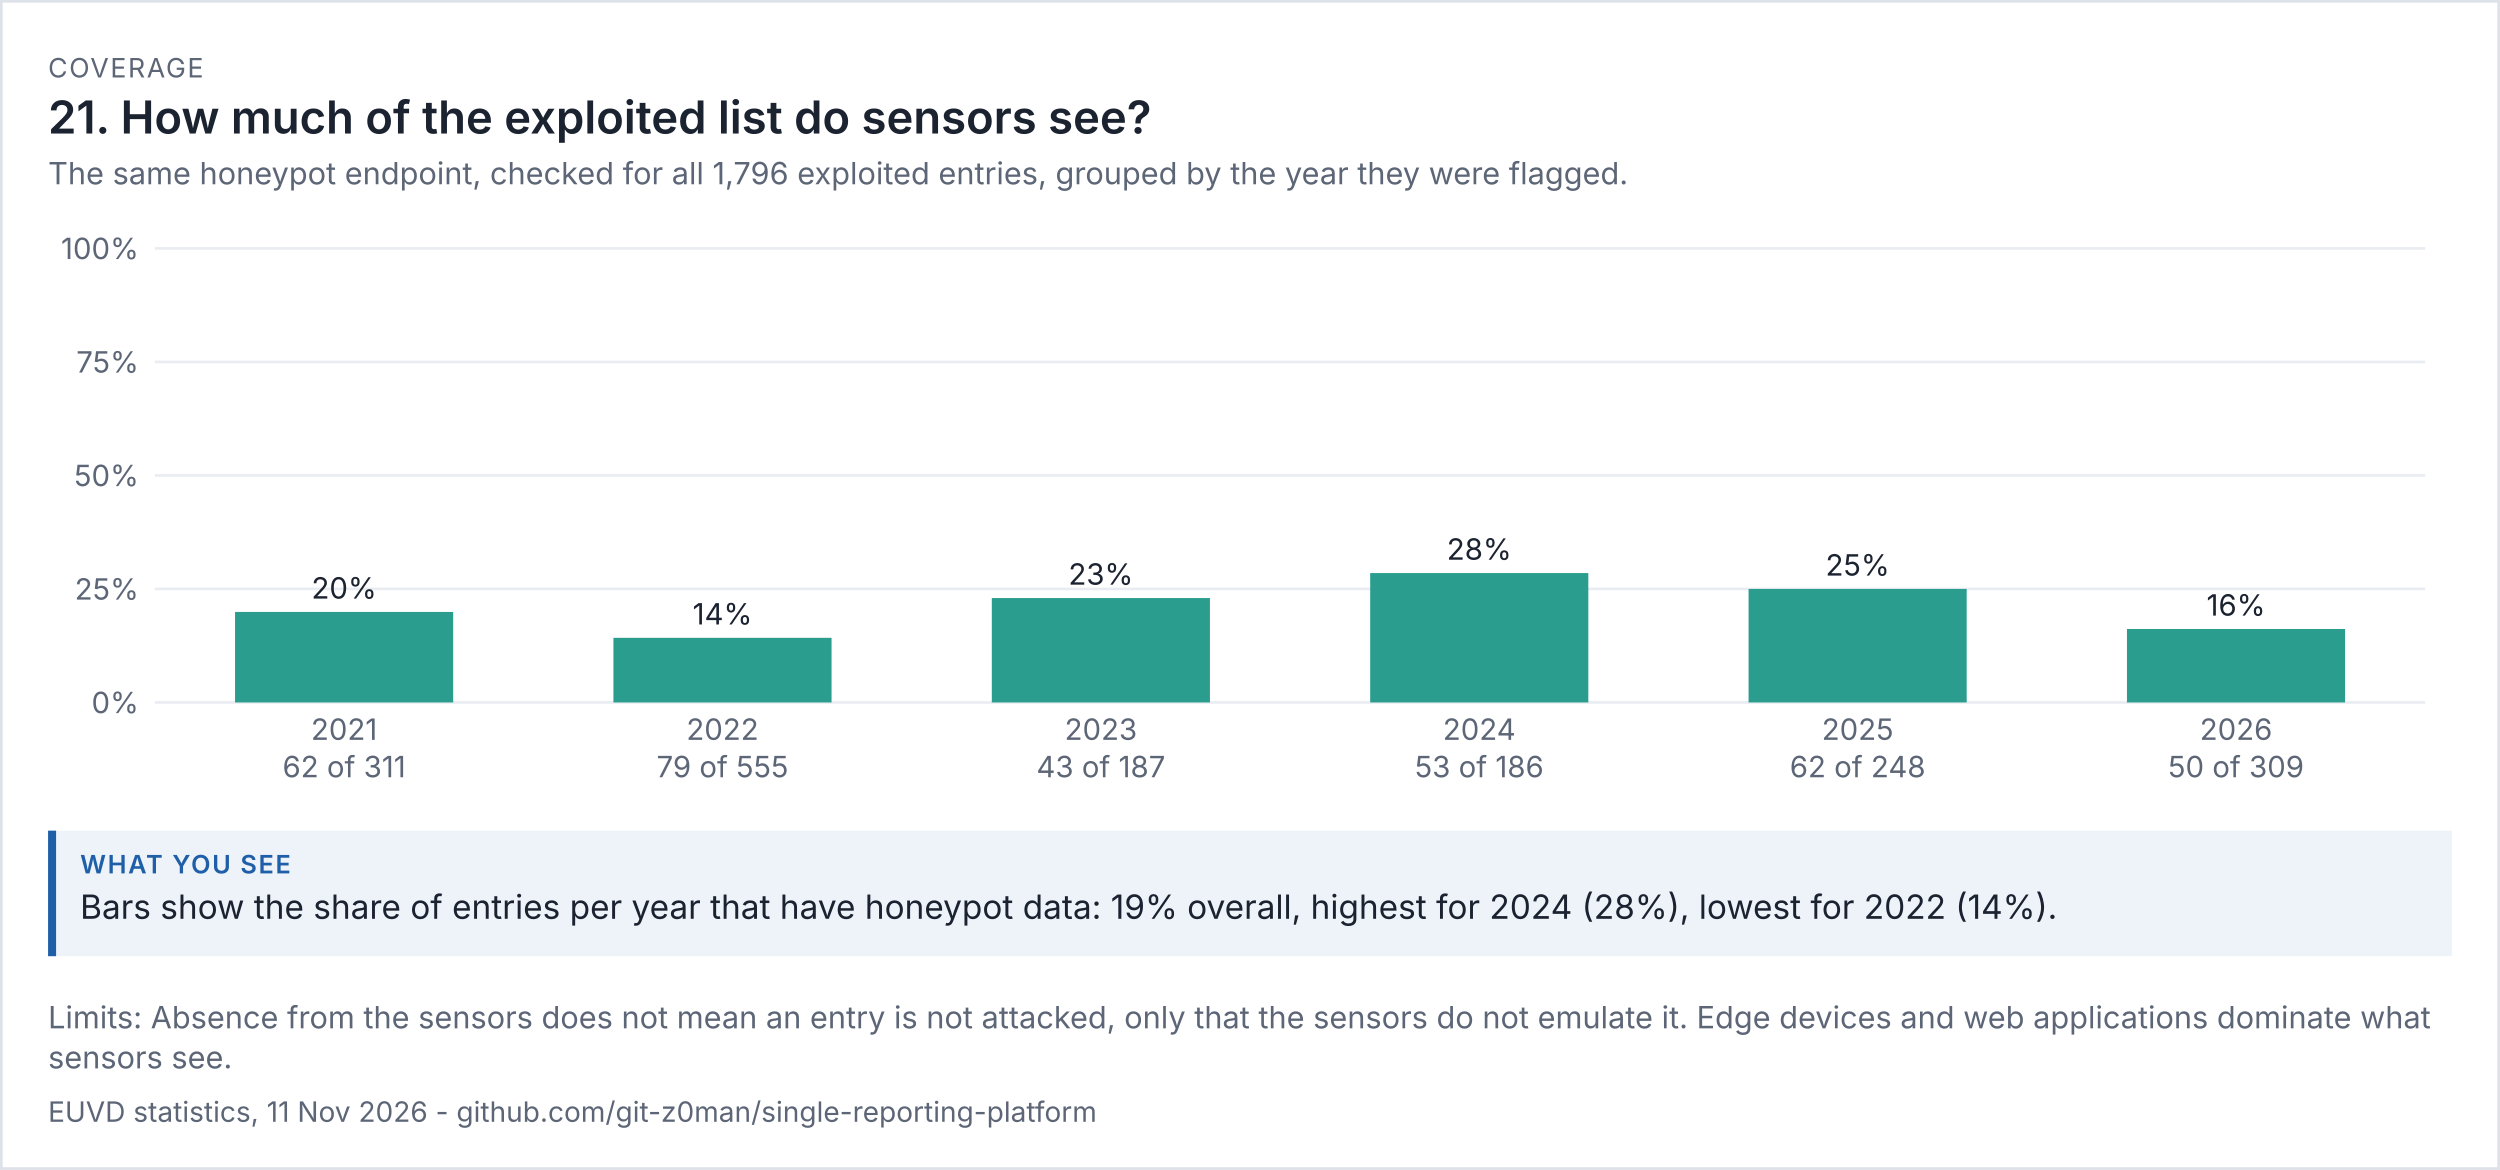
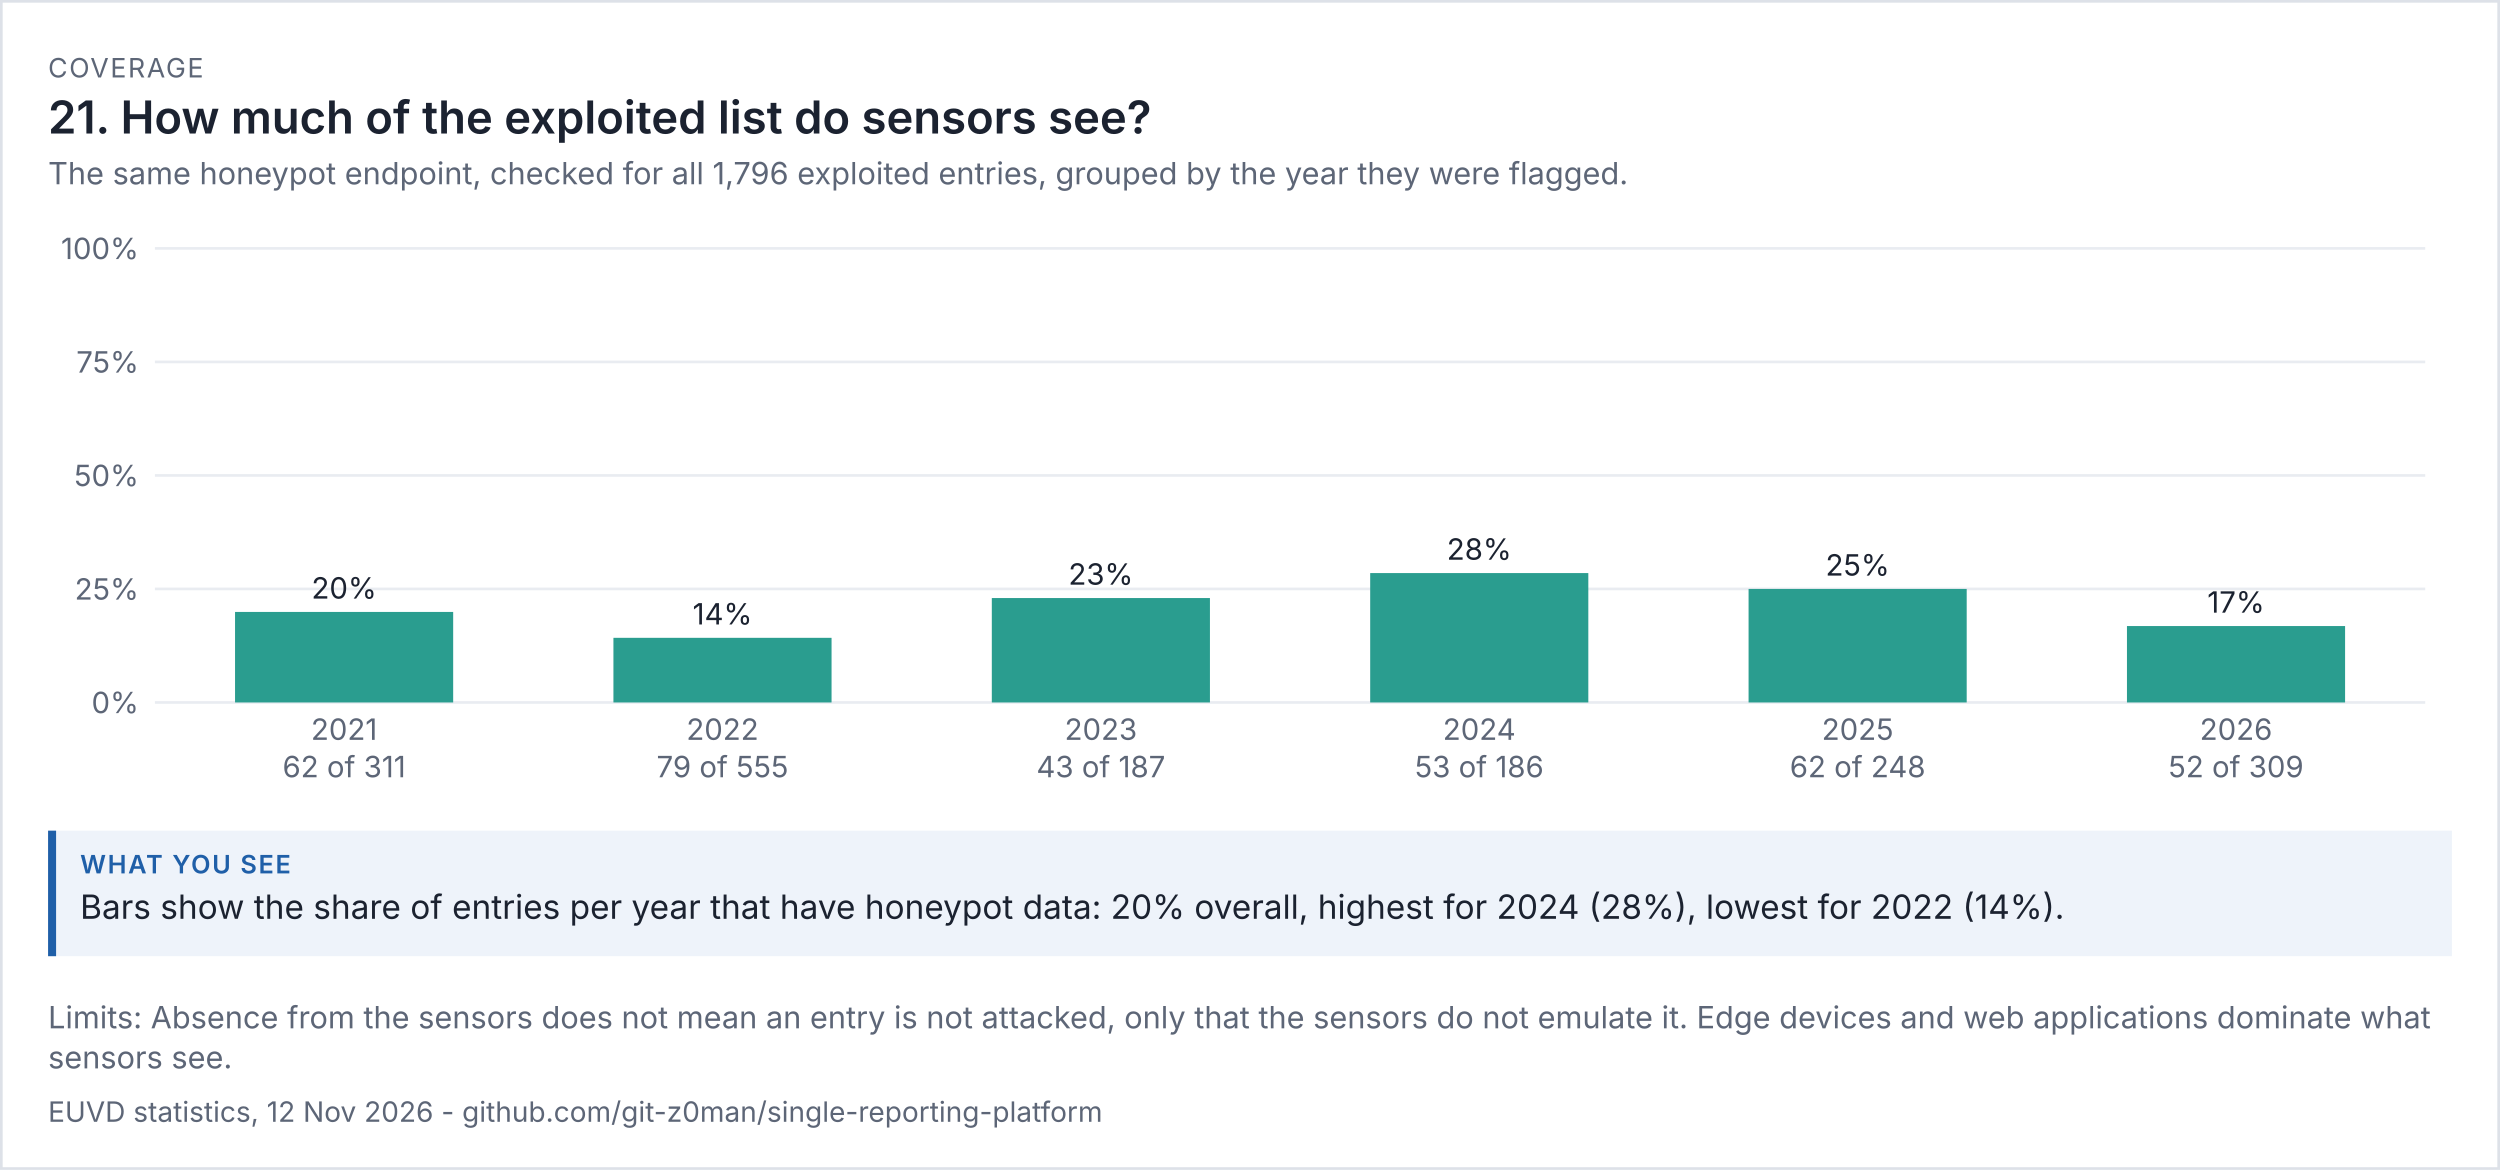
<svg xmlns="http://www.w3.org/2000/svg" viewBox="0 0 936 438" width="936" height="438" font-family="system-ui,-apple-system,'Segoe UI',sans-serif">
  <rect width="100%" height="100%" fill="#ffffff" />
  <rect x="0.5" y="0.5" width="935" height="437" fill="none" stroke="#dde1e8" />
  <text x="18" y="29" font-size="10" letter-spacing="0.6" fill="#5d6677">COVERAGE</text>
  <text x="18" y="50" font-size="17" fill="#1b2230" font-weight="600">21. How much of the exploited list do sensors see?</text>
  <text x="18" y="69" font-size="11.5" fill="#5d6677">The same honeypot endpoint, checked for all 1,796 exploited entries, grouped by the year they were flagged.</text>
  <g transform="translate(18,79) scale(1)" font-size="11">
    <svg viewBox="0 0 900 220" role="img" width="900" height="220">
      <g>
        <line x1="40" x2="890" y1="184" y2="184" stroke="rgb(233, 236, 241)" />
        <text x="34" y="188" text-anchor="end" fill="rgb(93, 102, 119)">0%</text>
        <line x1="40" x2="890" y1="141.5" y2="141.5" stroke="rgb(233, 236, 241)" />
        <text x="34" y="145.5" text-anchor="end" fill="rgb(93, 102, 119)">25%</text>
        <line x1="40" x2="890" y1="99" y2="99" stroke="rgb(233, 236, 241)" />
        <text x="34" y="103" text-anchor="end" fill="rgb(93, 102, 119)">50%</text>
        <line x1="40" x2="890" y1="56.5" y2="56.5" stroke="rgb(233, 236, 241)" />
        <text x="34" y="60.5" text-anchor="end" fill="rgb(93, 102, 119)">75%</text>
        <line x1="40" x2="890" y1="14" y2="14" stroke="rgb(233, 236, 241)" />
        <text x="34" y="18" text-anchor="end" fill="rgb(93, 102, 119)">100%</text>
        <rect x="70" y="150.109" width="81.667" height="33.891" fill="rgb(42, 157, 143)" />
        <text x="110.833" y="145.109" text-anchor="middle" class="t" fill="rgb(27, 34, 48)">20%</text>
        <text x="110.833" y="198" text-anchor="middle" fill="rgb(93, 102, 119)">2021</text>
        <text x="110.833" y="212" text-anchor="middle" fill="rgb(93, 102, 119)">62 of 311</text>
        <rect x="211.667" y="159.802" width="81.667" height="24.198" fill="rgb(42, 157, 143)" />
        <text x="252.5" y="154.802" text-anchor="middle" class="t" fill="rgb(27, 34, 48)">14%</text>
        <text x="252.5" y="198" text-anchor="middle" fill="rgb(93, 102, 119)">2022</text>
        <text x="252.5" y="212" text-anchor="middle" fill="rgb(93, 102, 119)">79 of 555</text>
        <rect x="353.333" y="144.909" width="81.667" height="39.091" fill="rgb(42, 157, 143)" />
        <text x="394.167" y="139.909" text-anchor="middle" class="t" fill="rgb(27, 34, 48)">23%</text>
        <text x="394.167" y="198" text-anchor="middle" fill="rgb(93, 102, 119)">2023</text>
        <text x="394.167" y="212" text-anchor="middle" fill="rgb(93, 102, 119)">43 of 187</text>
        <rect x="495" y="135.559" width="81.667" height="48.441" fill="rgb(42, 157, 143)" />
        <text x="535.833" y="130.559" text-anchor="middle" class="t" fill="rgb(27, 34, 48)">28%</text>
        <text x="535.833" y="198" text-anchor="middle" fill="rgb(93, 102, 119)">2024</text>
        <text x="535.833" y="212" text-anchor="middle" fill="rgb(93, 102, 119)">53 of 186</text>
        <rect x="636.667" y="141.5" width="81.667" height="42.5" fill="rgb(42, 157, 143)" />
        <text x="677.5" y="136.5" text-anchor="middle" class="t" fill="rgb(27, 34, 48)">25%</text>
        <text x="677.5" y="198" text-anchor="middle" fill="rgb(93, 102, 119)">2025</text>
        <text x="677.5" y="212" text-anchor="middle" fill="rgb(93, 102, 119)">62 of 248</text>
-         <rect x="778.333" y="156.492" width="81.667" height="27.508" fill="rgb(42, 157, 143)" />
-         <text x="819.167" y="151.492" text-anchor="middle" class="t" fill="rgb(27, 34, 48)">16%</text>
+         <rect x="778.333" y="155.392" width="81.667" height="28.608" fill="rgb(42, 157, 143)" />
+         <text x="819.167" y="150.392" text-anchor="middle" class="t" fill="rgb(27, 34, 48)">17%</text>
        <text x="819.167" y="198" text-anchor="middle" fill="rgb(93, 102, 119)">2026</text>
-         <text x="819.167" y="212" text-anchor="middle" fill="rgb(93, 102, 119)">50 of 309</text>
+         <text x="819.167" y="212" text-anchor="middle" fill="rgb(93, 102, 119)">52 of 309</text>
      </g>
    </svg>
  </g>
  <rect x="18" y="311" width="900" height="47" fill="#eef3fa" />
  <rect x="18" y="311" width="3" height="47" fill="#1f5fa8" />
  <text x="30" y="327" font-size="9.5" letter-spacing="0.6" font-weight="600" fill="#1f5fa8">WHAT YOU SEE</text>
-   <text x="30" y="344" font-size="12.5" fill="#1b2230">Bars show the share of entries per year that have honeypot data: 19% overall, highest for 2024 (28%), lowest for 2022 (14%).</text>
+   <text x="30" y="344" font-size="12.5" fill="#1b2230">Bars show the share of entries per year that have honeypot data: 20% overall, highest for 2024 (28%), lowest for 2022 (14%).</text>
  <text x="18" y="385" font-size="11.5" fill="#5d6677">Limits: Absence from the sensors does not mean an entry is not attacked, only that the sensors do not emulate it. Edge devices and web applications dominate what</text>
  <text x="18" y="400" font-size="11.5" fill="#5d6677">sensors see.</text>
-   <text x="18" y="420" font-size="10.5" fill="#5d6677">EUVD statistics, 11 Nov 2026 - github.com/git-z0man/single-reporting-platform</text>
+   <text x="18" y="420" font-size="10.5" fill="#5d6677">EUVD statistics, 12 Nov 2026 - github.com/git-z0man/single-reporting-platform</text>
</svg>
